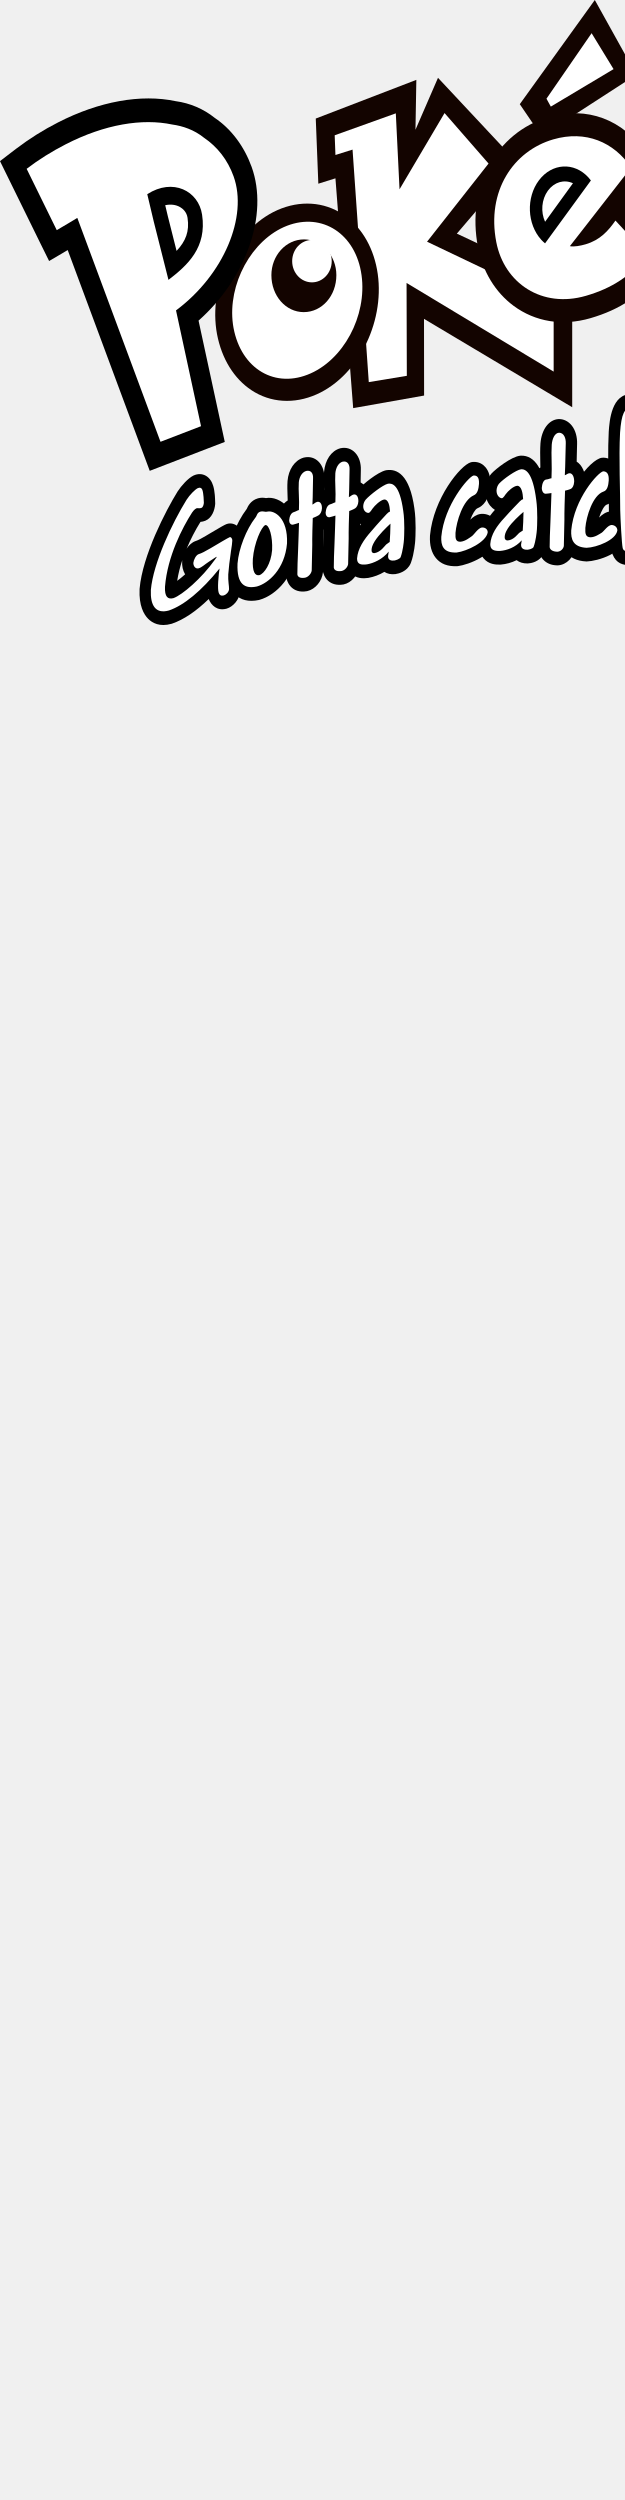
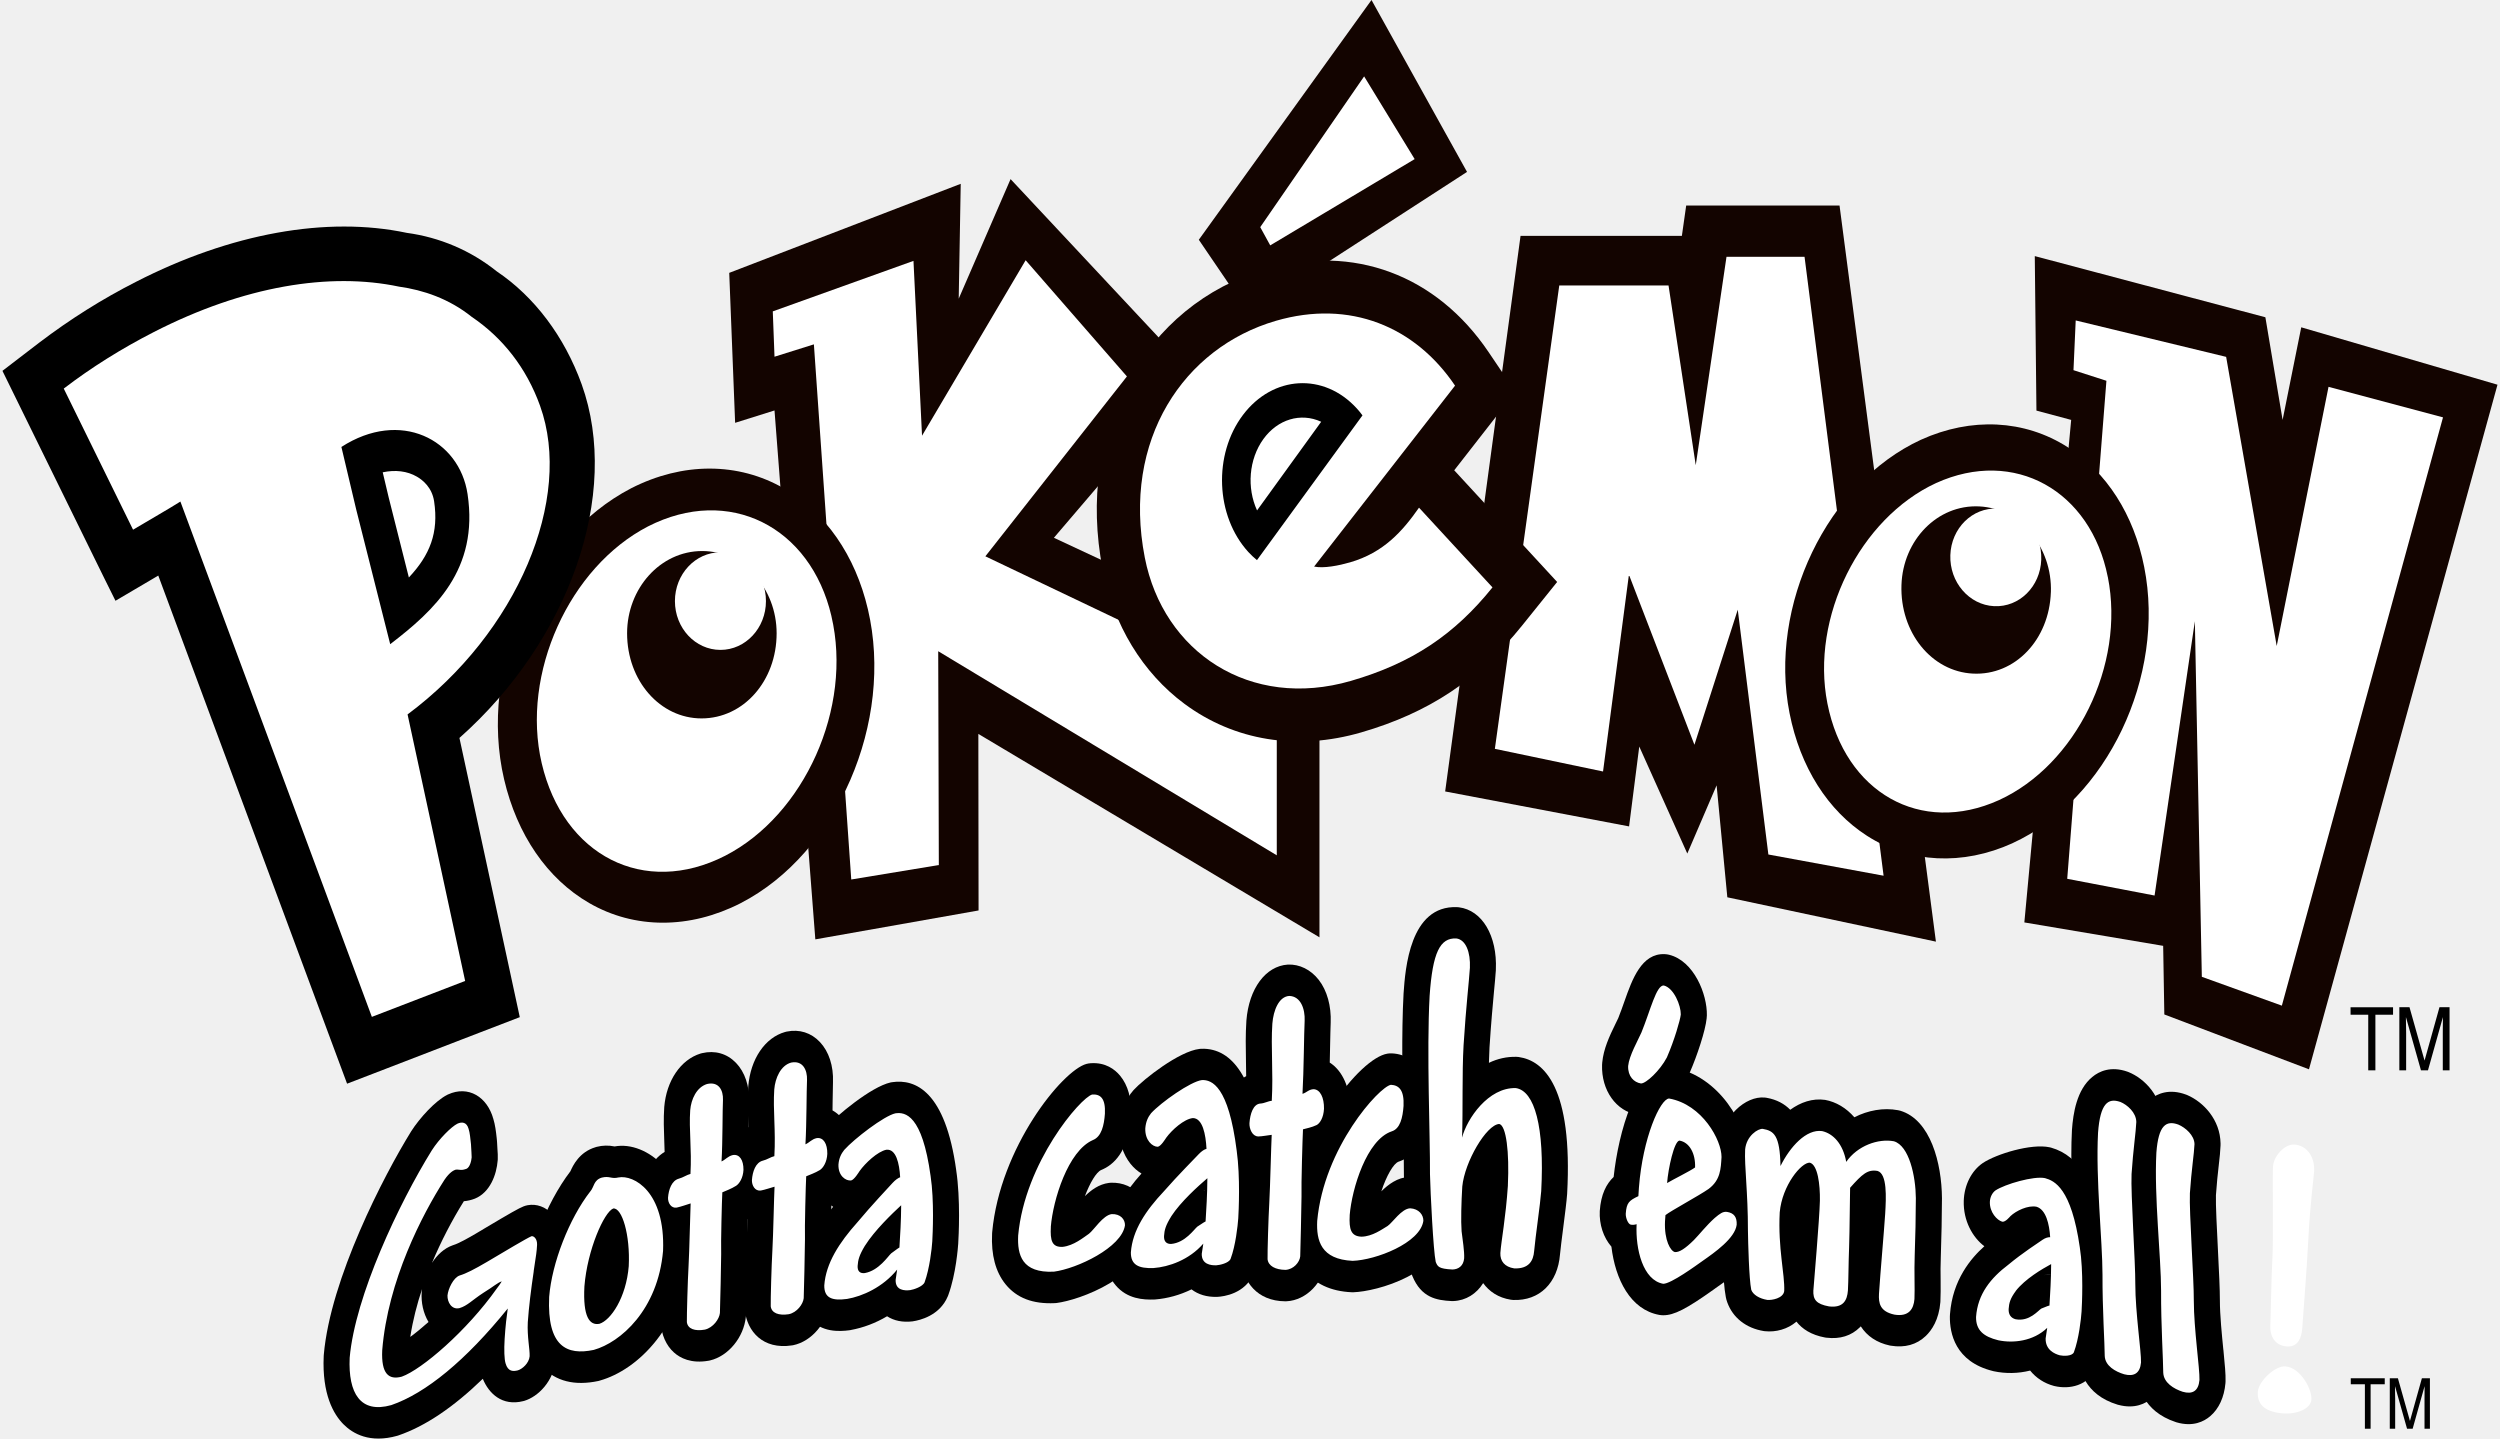
- <svg xmlns="http://www.w3.org/2000/svg" width="100%" height="40px" viewBox="0 0 40 160" version="1.1" id="svg346">
+ <svg xmlns="http://www.w3.org/2000/svg" width="100%" height="40px" viewBox="0 0 110 -60" version="1.1" id="svg346">
  <defs id="defs340" />
  <g id="layer1">
    <path fill="#130400" d="m 36.621,26.063 v -7.657 l -7.384,-3.453 3.877,-4.539 -5.082,-5.434 -1.442,3.325 0.056,-3.194 -6.437,2.476 0.164,4.17 1.095,-0.344 1.135,14.707 4.539,-0.804 -0.006,-4.909 z" id="path4" style="stroke-width:0.433" />
    <path fill="#ffffff" d="m 21.42,8.658 3.912,-1.404 0.238,4.861 2.881,-4.879 2.816,3.231 -3.936,5.002 8.103,3.865 v 4.449 l -9.414,-5.675 0.017,5.945 -2.435,0.402 -1.039,-14.88 -1.095,0.344 z" id="path6" style="stroke-width:0.433" />
    <path fill="#130400" d="m 51.082,5.715 h -4.264 l -0.12,0.844 h -4.486 l -2.096,15.448 5.114,0.972 0.283,-2.221 1.336,2.976 0.815,-1.897 0.298,3.113 5.8,1.233 z" id="path8" style="stroke-width:0.433" />
    <path fill="#ffffff" d="m 47.939,7.14 h 2.17 l 2.198,17.21 -3.204,-0.59 -0.851,-6.807 -1.205,3.756 -1.807,-4.693 h -0.019 l -0.715,5.436 -3.008,-0.63 1.791,-12.885 h 3.038 l 0.757,4.998 z" id="path10" style="stroke-width:0.433" />
    <path fill="#130400" d="m 56.511,7.121 6.412,1.701 0.479,2.854 0.518,-2.575 5.457,1.596 -5.242,19.036 -4.022,-1.525 -0.032,-1.908 -3.86,-0.651 1.302,-13.973 -0.966,-0.259 z" id="path12" style="stroke-width:0.433" />
    <path fill="#ffffff" d="m 57.649,8.91 4.183,1.013 1.406,8.04 1.441,-7.207 3.183,0.849 -4.481,16.358 -2.225,-0.802 -0.194,-9.887 -1.12,7.627 -2.429,-0.465 1.09,-13.848 -0.916,-0.295 z" id="path14" style="stroke-width:0.433" />
    <path d="m 55.892,23.446 c -1.386,0.629 -2.859,0.555 -4.042,-0.203 -1.095,-0.702 -1.862,-1.914 -2.158,-3.413 -0.591,-2.99 1.047,-6.4 3.653,-7.602 1.399,-0.635 2.885,-0.56 4.079,0.205 1.086,0.695 1.842,1.879 2.13,3.335 0.604,3.032 -1.038,6.476 -3.662,7.677 z" fill="#130400" id="path16" style="stroke-width:0.433" />
    <path d="m 58.541,16.043 c -0.476,-2.4 -2.596,-3.6 -4.775,-2.611 -2.112,0.974 -3.496,3.728 -3.021,6.129 0.489,2.476 2.593,3.675 4.772,2.686 2.129,-0.974 3.514,-3.748 3.025,-6.205 z" fill="#ffffff" id="path18" style="stroke-width:0.433" />
    <path d="m 56.958,16.468 c -0.045,1.323 -0.999,2.32 -2.166,2.262 -1.149,-0.056 -2.033,-1.143 -1.988,-2.466 0.042,-1.242 0.996,-2.24 2.163,-2.183 1.149,0.056 2.034,1.143 1.992,2.386 z" fill="#130400" id="path20" style="stroke-width:0.433" />
    <path d="m 55.473,14.142 c -0.699,-0.034 -1.285,0.545 -1.31,1.295 -0.025,0.749 0.52,1.384 1.218,1.418 0.699,0.034 1.285,-0.545 1.31,-1.294 0.026,-0.749 -0.52,-1.384 -1.218,-1.418 z" fill="#ffffff" id="path22" style="stroke-width:0.433" />
    <path d="m 20.526,25.114 c -1.419,0.725 -2.954,0.723 -4.212,-0.005 -1.165,-0.674 -2.004,-1.895 -2.365,-3.44 -0.72,-3.079 0.865,-6.709 3.533,-8.092 1.433,-0.732 2.98,-0.729 4.25,0.005 1.153,0.667 1.982,1.861 2.333,3.36 0.734,3.124 -0.852,6.79 -3.54,8.172 z" fill="#130400" id="path24" style="stroke-width:0.433" />
    <path d="m 23.051,17.132 c -0.584,-2.494 -2.851,-3.644 -5.102,-2.494 -2.181,1.13 -3.537,4.091 -2.954,6.585 0.601,2.572 2.85,3.723 5.101,2.572 2.199,-1.13 3.554,-4.112 2.954,-6.664 z" fill="#ffffff" id="path26" style="stroke-width:0.433" />
    <path d="m 21.527,17.609 c 0,1.324 -0.92,2.367 -2.088,2.367 -1.15,0 -2.07,-1.043 -2.07,-2.367 0,-1.243 0.92,-2.287 2.088,-2.287 1.15,4.67e-4 2.07,1.043 2.07,2.287 z" fill="#130400" id="path28" style="stroke-width:0.433" />
    <path d="m 19.965,15.357 c -0.699,0 -1.266,0.608 -1.266,1.357 0,0.75 0.566,1.357 1.266,1.357 0.699,0 1.265,-0.608 1.265,-1.357 0,-0.75 -0.566,-1.357 -1.265,-1.357 z" fill="#ffffff" id="path30" style="stroke-width:0.433" />
    <path d="m 12.707,20.519 c 3.047,-2.7 4.499,-6.776 3.398,-9.836 A 5.507,6.638 0 0 0 13.744,7.545 C 13.018,6.962 12.151,6.598 11.244,6.475 9.019,6.004 6.345,6.487 3.714,7.836 A 18.564,22.376 0 0 0 1.029,9.523 L 0,10.312 l 0.621,1.265 1.927,3.924 c 0,0 0.592,1.206 0.595,1.204 l 1.045,-0.615 0.145,-0.086 4.789,12.89 0.461,1.239 1.073,-0.413 2.593,-1 1.136,-0.437 -0.3,-1.391 z" id="path32" style="stroke-width:0.433" />
    <path d="M 14.95,11.286 C 14.568,10.225 13.91,9.393 13.047,8.809 12.421,8.307 11.703,8.064 11.026,7.97 9.109,7.565 6.718,7.947 4.207,9.234 3.313,9.692 2.474,10.216 1.705,10.805 l 1.927,3.924 c 0.493,-0.293 1.028,-0.6 1.316,-0.783 l 5.324,14.329 2.594,-0.999 -1.601,-7.411 c 3.063,-2.28 4.612,-6.002 3.685,-8.578 z" fill="#ffffff" id="path34" style="stroke-width:0.433" />
    <path d="m 42.191,15.055 -1.823,-1.978 0.895,-1.148 0.806,-1.034 -0.743,-1.101 C 39.876,7.643 37.559,6.781 35.129,7.487 c -3.382,0.982 -5.289,4.491 -4.537,8.342 0.302,1.549 1.11,2.877 2.273,3.74 1.39,1.031 3.136,1.313 4.918,0.796 1.881,-0.546 3.26,-1.463 4.474,-2.973 l 0.973,-1.21 z" fill="#130400" id="path36" style="stroke-width:0.433" />
    <path d="m 39.389,14.116 c -0.457,0.653 -0.981,1.249 -1.916,1.52 -0.311,0.09 -0.734,0.175 -1.001,0.118 L 40.391,10.723 C 39.283,9.08 37.47,8.322 35.411,8.92 c -2.56,0.744 -4.286,3.31 -3.647,6.583 0.514,2.634 2.929,4.243 5.731,3.43 1.697,-0.493 2.877,-1.283 3.937,-2.6 z" fill="#ffffff" id="path38" style="stroke-width:0.433" />
    <path fill="#130400" d="M 33.266,6.667 38.068,0 40.724,4.78 34.656,8.71 Z" id="path40" style="stroke-width:0.433" />
    <path fill="#ffffff" d="M 37.863,2.124 39.268,4.424 35.252,6.823 34.974,6.316 Z" id="path42" style="stroke-width:0.433" />
    <path d="m 34.885,14.194 a 1.445,1.741 0 0 1 1.784,-2.466 z m 0.197,-2.014 a 1.445,1.742 0 0 0 -0.197,2.013 l 1.784,-2.466 a 1.445,1.742 0 0 0 -1.587,0.453 z m 2.577,-0.823 a 2.24,2.699 0 1 0 -3.015,3.993 c 0.076,0.083 0.157,0.157 0.239,0.225 l 2.934,-4.025 a 2.078,2.505 0 0 0 -0.158,-0.193 z m -2.773,2.836 a 1.445,1.741 0 0 1 1.784,-2.466 z M 12.933,13.738 C 12.705,12.219 11.065,11.369 9.425,12.428 l 0.412,1.74 0.649,2.571 0.296,1.173 c 1.228,-0.941 2.467,-2.071 2.151,-4.174 z m -1.632,2.32 -0.56,-2.221 -0.167,-0.704 c 0.348,-0.074 0.681,-0.037 0.954,0.123 0.152,0.088 0.417,0.295 0.475,0.684 0.131,0.873 -0.118,1.495 -0.702,2.117 z m 0.546,20.701 c -0.184,0.164 -0.356,0.305 -0.507,0.415 0.071,-0.46 0.187,-0.91 0.328,-1.331 -0.004,0.028 -0.007,0.056 -0.01,0.083 a 1.035,1.248 0 0 0 0.189,0.833 z m 3.444,-2.997 a 0.834,1.005 0 0 0 -0.689,-0.25 0.762,0.918 0 0 0 -0.111,0.032 c -0.135,0.053 -0.37,0.188 -1.055,0.595 l -0.28,0.167 c -0.193,0.113 -0.47,0.27 -0.612,0.312 l -0.025,0.009 c -0.235,0.081 -0.43,0.265 -0.575,0.488 a 9.601,11.573 0 0 1 0.886,-1.714 1.299,1.565 0 0 0 0.307,-0.072 c 0.42,-0.172 0.603,-0.663 0.634,-1.065 l 0.002,-0.032 a 1.581,1.906 0 0 0 -0.009,-0.278 c -0.003,-0.055 -0.009,-0.118 -0.01,-0.182 a 0.604,0.728 0 0 0 -0.006,-0.079 l -0.007,-0.068 c -0.018,-0.162 -0.039,-0.344 -0.094,-0.523 -0.085,-0.295 -0.252,-0.527 -0.474,-0.654 -0.234,-0.134 -0.511,-0.14 -0.778,-0.018 a 0.294,0.354 0 0 0 -0.02,0.009 c -0.342,0.171 -0.775,0.651 -1.009,1.017 -0.764,1.234 -2.245,4.102 -2.43,6.209 a 1.091,1.315 0 0 0 -0.003,0.045 c -0.048,1.057 0.272,1.613 0.548,1.892 0.263,0.265 0.735,0.536 1.499,0.321 l 0.034,-0.011 c 0.743,-0.255 1.527,-0.783 2.343,-1.574 0.164,0.404 0.535,0.771 1.126,0.621 l 0.027,-0.007 c 0.389,-0.117 0.813,-0.545 0.872,-1.135 0.002,-0.02 0.003,-0.04 0.004,-0.06 0.006,-0.156 -0.009,-0.303 -0.025,-0.458 -0.017,-0.158 -0.034,-0.321 -0.025,-0.482 0.022,-0.33 0.077,-0.802 0.154,-1.312 l 0.038,-0.251 c 0.041,-0.27 0.054,-0.352 0.068,-0.575 l 0.002,-0.03 a 0.932,1.123 0 0 0 -0.305,-0.889 z m -1.656,-2.699 c 0.004,0.013 0.007,0.025 0.01,0.038 l 0.004,0.014 a 0.466,0.561 0 0 0 -0.016,-0.051 z" id="path44" style="stroke-width:0.433" />
    <path d="M 18.374,32.415 C 17.989,31.999 17.471,31.794 17.022,31.878 a 1.315,1.585 0 0 0 -0.498,0.011 l -0.03,0.009 c -0.46,0.136 -0.634,0.519 -0.701,0.67 -0.684,0.898 -1.221,2.294 -1.311,3.414 l -0.003,0.037 c -0.04,0.899 0.139,1.568 0.533,1.989 0.374,0.4 0.898,0.531 1.557,0.392 l 0.039,-0.011 c 1.073,-0.3 2.309,-1.527 2.483,-3.512 0.001,-0.016 0.003,-0.034 0.003,-0.051 0.05,-1.297 -0.364,-2.026 -0.72,-2.41 z" id="path46" style="stroke-width:0.433" />
    <path d="m 20.984,31.522 a 0.938,1.131 0 0 0 -0.237,-0.183 l 0.003,-0.199 c 0.001,-0.206 0.005,-0.419 0.009,-0.502 0.017,-0.44 -0.116,-0.829 -0.362,-1.084 -0.249,-0.259 -0.585,-0.355 -0.945,-0.27 a 0.729,0.879 0 0 0 -0.042,0.011 c -0.552,0.171 -0.947,0.755 -1.008,1.488 -0.023,0.339 -0.01,0.639 4.06e-4,0.93 0.005,0.107 0.007,0.211 0.01,0.317 -0.353,0.214 -0.585,0.644 -0.627,1.194 a 0.966,1.164 0 0 0 0.311,0.947 c 0.085,0.092 0.184,0.162 0.289,0.21 a 20.407,24.597 0 0 1 -0.028,0.759 c -0.025,0.423 -0.052,1.408 -0.049,1.638 a 0.902,1.087 0 0 0 0.364,0.829 c 0.17,0.153 0.476,0.317 0.97,0.228 a 0.809,0.975 0 0 0 0.033,-0.007 c 0.511,-0.121 0.939,-0.644 0.996,-1.215 0.001,-0.018 0.003,-0.034 0.005,-0.05 0.01,-0.213 0.032,-1.373 0.036,-1.678 l -4.06e-4,-0.05 c -0.006,-0.171 0.003,-0.675 0.013,-1.082 l 0.013,-0.007 c 0.341,-0.22 0.571,-0.679 0.592,-1.172 a 0.592,0.714 0 0 0 6.77e-4,-0.032 c 0.006,-0.414 -0.117,-0.777 -0.345,-1.019 z" id="path48" style="stroke-width:0.433" />
    <path d="m 23.318,31.064 a 0.95,1.145 0 0 0 -0.237,-0.188 l 0.003,-0.248 c 0.003,-0.23 0.006,-0.448 0.01,-0.539 0.017,-0.451 -0.115,-0.85 -0.362,-1.113 -0.244,-0.26 -0.572,-0.364 -0.924,-0.292 -0.015,0.004 -0.03,0.007 -0.045,0.011 -0.561,0.158 -0.963,0.752 -1.025,1.515 -0.024,0.351 -0.013,0.665 -0.001,0.969 0.005,0.115 0.007,0.232 0.01,0.351 -0.355,0.212 -0.587,0.645 -0.63,1.205 l -0.003,0.047 a 0.981,1.182 0 0 0 0.309,0.903 c 0.086,0.095 0.185,0.167 0.291,0.217 a 23.198,27.961 0 0 1 -0.029,0.803 c -0.025,0.429 -0.052,1.414 -0.048,1.638 6.76e-4,0.034 0.003,0.068 0.007,0.101 0.066,0.57 0.497,1.09 1.309,0.966 l 0.033,-0.005 c 0.519,-0.108 0.954,-0.625 1.012,-1.202 l 0.005,-0.051 c 0.01,-0.207 0.032,-1.369 0.036,-1.678 l -3.92e-4,-0.05 c -0.006,-0.174 0.003,-0.691 0.015,-1.108 l 0.007,-0.004 c 0.345,-0.218 0.577,-0.681 0.599,-1.181 l 6.77e-4,-0.031 c 0.006,-0.419 -0.116,-0.786 -0.343,-1.033 z" id="path50" style="stroke-width:0.433" />
    <path d="m 26.521,32.542 c -0.302,-2.198 -1.135,-2.547 -1.781,-2.451 a 0.533,0.642 0 0 0 -0.044,0.007 c -0.549,0.124 -1.51,0.932 -1.782,1.235 -0.01,0.011 -0.021,0.024 -0.031,0.037 a 1.269,1.53 0 0 0 -0.361,0.98 c -0.012,0.387 0.105,0.742 0.331,0.999 0.073,0.084 0.156,0.152 0.245,0.207 -0.426,0.51 -0.906,1.23 -0.969,2.112 a 0.779,0.939 0 0 0 -0.003,0.063 c -0.005,0.376 0.111,0.711 0.323,0.943 0.34,0.371 0.801,0.356 1.118,0.313 l 0.018,-0.004 a 3.478,4.192 0 0 0 1.013,-0.383 c 0.195,0.126 0.432,0.174 0.709,0.142 l 0.02,-0.004 c 0.167,-0.025 0.731,-0.149 0.958,-0.689 0.006,-0.014 0.012,-0.029 0.017,-0.043 0.214,-0.584 0.268,-1.338 0.274,-1.422 0.013,-0.205 0.067,-1.238 -0.056,-2.046 z m -2.303,2.142 6.77e-4,-4.68e-4 v 0.013 a 0.083,0.1 0 0 1 -6.77e-4,-0.013 z m 0.007,0.127 0.003,0.021 z m 7.434,-1.553 c -0.21,-0.252 -0.507,-0.384 -0.837,-0.371 a 0.688,0.83 0 0 0 -0.057,0.005 c -0.275,0.036 -0.493,0.198 -0.666,0.368 0.139,-0.368 0.314,-0.667 0.454,-0.728 0.339,-0.136 0.757,-0.505 0.825,-1.488 l 0.001,-0.025 c 0.022,-0.469 -0.081,-0.842 -0.303,-1.11 -0.144,-0.173 -0.403,-0.374 -0.817,-0.345 -0.04,0.002 -0.079,0.009 -0.117,0.019 -0.671,0.181 -2.406,2.325 -2.621,4.677 l -0.003,0.045 c -0.029,0.591 0.098,1.065 0.376,1.407 0.311,0.381 0.758,0.552 1.368,0.523 0.016,-9.46e-4 0.032,-0.002 0.049,-0.004 0.633,-0.081 2.429,-0.709 2.616,-2.01 a 0.73,0.88 0 0 0 0.01,-0.122 0.938,1.13 0 0 0 -0.279,-0.84 z" id="path52" style="stroke-width:0.433" />
    <path d="m 35.035,31.857 c -0.229,-1.812 -0.801,-2.724 -1.699,-2.695 a 0.517,0.623 0 0 0 -0.049,0.004 c -0.568,0.064 -1.555,0.84 -1.833,1.142 a 1.269,1.53 0 0 0 -0.4,1.035 c -0.012,0.389 0.1,0.752 0.316,1.022 0.089,0.11 0.191,0.199 0.302,0.266 -0.439,0.491 -0.951,1.205 -1.016,2.12 a 0.778,0.937 0 0 0 -0.003,0.064 c -0.005,0.464 0.161,0.76 0.302,0.925 0.319,0.378 0.767,0.406 1.077,0.394 l 0.019,-9.45e-4 a 3.278,3.951 0 0 0 1.012,-0.281 c 0.188,0.144 0.422,0.214 0.699,0.209 l 0.022,-9.45e-4 c 0.175,-0.009 0.765,-0.084 1.009,-0.645 0.006,-0.014 0.012,-0.029 0.017,-0.043 0.21,-0.555 0.267,-1.279 0.277,-1.419 0.012,-0.207 0.067,-1.249 -0.052,-2.095 z m -1.589,1.241 c -0.015,0.002 -0.028,0.002 -0.042,0.005 l 0.005,-0.005 c 0.012,-9.46e-4 0.025,0 0.038,0 z m -0.714,0.822 z m 0.005,0.154 z" id="path54" style="stroke-width:0.433" />
    <path d="m 36.907,29.545 c 0.005,-0.162 0.007,-0.32 0.01,-0.467 0.006,-0.271 0.01,-0.528 0.016,-0.64 0.019,-0.465 -0.101,-0.895 -0.331,-1.191 a 1.122,1.352 0 0 0 -0.861,-0.426 c -0.618,0.041 -1.082,0.667 -1.152,1.559 -0.026,0.394 -0.018,0.76 -0.012,1.113 0.003,0.141 0.006,0.284 0.006,0.43 -0.304,0.17 -0.581,0.551 -0.632,1.231 l -0.003,0.043 c -0.012,0.339 0.091,0.673 0.281,0.917 0.09,0.115 0.196,0.205 0.311,0.266 -0.012,0.376 -0.025,0.796 -0.037,1 -0.026,0.449 -0.054,1.427 -0.049,1.655 6.76e-4,0.034 0.003,0.068 0.007,0.1 0.055,0.48 0.405,1.042 1.209,1.049 l 0.035,-9.46e-4 c 0.554,-0.027 1.039,-0.529 1.101,-1.141 0.003,-0.018 0.003,-0.035 0.005,-0.053 a 77.929,93.929 0 0 0 0.037,-1.751 c -0.006,-0.183 0.006,-0.731 0.019,-1.177 0.347,-0.207 0.581,-0.659 0.605,-1.182 l 0.001,-0.033 c 0.009,-0.594 -0.214,-1.077 -0.566,-1.3 z" id="path56" style="stroke-width:0.433" />
    <path d="m 39.178,32.726 a 0.597,0.72 0 0 0 -0.059,-9.45e-4 c -0.332,0.013 -0.591,0.216 -0.778,0.401 0.14,-0.427 0.339,-0.777 0.48,-0.824 a 0.19,0.229 0 0 1 -0.018,0.005 c 0.295,-0.089 0.802,-0.402 0.878,-1.484 l 6.77e-4,-0.025 c 0.022,-0.456 -0.073,-0.826 -0.279,-1.1 -0.132,-0.175 -0.371,-0.388 -0.766,-0.408 a 0.724,0.873 0 0 0 -0.124,0.007 c -0.774,0.122 -2.466,2.262 -2.676,4.557 a 0.564,0.679 0 0 0 -0.003,0.045 c -0.01,0.216 -0.042,0.876 0.357,1.407 0.291,0.387 0.737,0.599 1.324,0.626 0.016,9.46e-4 0.033,9.46e-4 0.049,4.86e-4 0.644,-0.022 2.47,-0.5 2.661,-1.838 0.006,-0.04 0.009,-0.081 0.01,-0.122 0.017,-0.677 -0.438,-1.213 -1.056,-1.249 z" id="path58" style="stroke-width:0.433" />
    <path d="m 42.166,29.391 a 0.821,0.99 0 0 0 -0.07,-0.005 1.938,2.336 0 0 0 -0.763,0.167 c 0.005,-0.148 0.009,-0.293 0.016,-0.426 0.045,-0.699 0.09,-1.175 0.125,-1.558 0.021,-0.221 0.04,-0.413 0.051,-0.585 l 6.77e-4,-0.023 c 0.042,-0.939 -0.38,-1.652 -1.028,-1.733 a 0.966,1.165 0 0 0 -0.049,-0.004 c -1.318,-0.057 -1.442,1.725 -1.489,2.396 -0.061,1.108 -0.032,2.537 -0.009,3.684 0.01,0.544 0.02,1.013 0.018,1.341 v 0.032 c 6.77e-4,0.021 0.073,2.144 0.185,2.643 0.012,0.056 0.029,0.11 0.051,0.162 0.249,0.603 0.673,0.673 1.086,0.695 0.018,4.85e-4 0.036,9.44e-4 0.053,0 0.349,-0.013 0.645,-0.202 0.829,-0.499 0.167,0.231 0.419,0.407 0.77,0.462 0.023,0.004 0.047,0.005 0.07,0.007 0.725,0.027 1.234,-0.472 1.297,-1.27 0.015,-0.159 0.053,-0.461 0.091,-0.753 0.047,-0.367 0.092,-0.714 0.107,-0.924 0.161,-2.966 -0.642,-3.706 -1.342,-3.808 z m 4.173,-2.844 a 0.719,0.866 0 0 0 -0.112,-0.016 c -0.651,-0.034 -0.913,0.709 -1.124,1.307 a 8.716,10.506 0 0 1 -0.175,0.474 c -0.015,0.033 -0.041,0.086 -0.067,0.138 -0.185,0.376 -0.341,0.718 -0.377,1.091 -0.003,0.022 -0.005,0.045 -0.005,0.068 -0.023,0.708 0.392,1.292 0.987,1.387 0.027,0.004 0.054,0.007 0.082,0.007 0.608,0.013 1.191,-0.833 1.346,-1.13 0.01,-0.021 0.02,-0.041 0.029,-0.062 0.197,-0.452 0.43,-1.151 0.464,-1.494 0.003,-0.028 0.005,-0.056 0.006,-0.085 0.012,-0.581 -0.357,-1.516 -1.054,-1.685 z" id="path60" style="stroke-width:0.433" />
    <path d="m 48.412,32.963 c 0.082,-0.264 0.097,-0.513 0.108,-0.689 l 0.003,-0.034 c 0.001,-0.019 0.001,-0.04 0.003,-0.059 0.005,-0.888 -0.783,-2.268 -2.079,-2.498 a 0.709,0.854 0 0 0 -0.13,-0.009 c -0.887,0.035 -1.382,1.805 -1.516,3.052 -0.201,0.192 -0.353,0.477 -0.386,0.947 a 1.053,1.269 0 0 0 0.324,0.992 c 0.107,0.904 0.526,1.754 1.335,1.898 0.035,0.005 0.069,0.009 0.103,0.009 0.302,0.002 0.644,-0.173 1.409,-0.718 l 0.052,-0.038 c 0.477,-0.332 1.203,-0.838 1.3,-1.633 0.005,-0.027 0.006,-0.053 0.007,-0.08 0.023,-0.511 -0.183,-0.929 -0.533,-1.139 z m -3.144,0.229 c -0.012,0.004 -0.025,0.005 -0.039,0.011 a 0.533,0.642 0 0 1 0.039,-0.011 z" id="path62" style="stroke-width:0.433" />
    <path d="m 53.93,33.316 c -0.007,-0.971 -0.316,-2.18 -1.161,-2.432 a 1.212,1.461 0 0 0 -0.062,-0.014 c -0.401,-0.075 -0.831,0.002 -1.213,0.197 a 1.502,1.81 0 0 0 -0.814,-0.484 c -0.353,-0.049 -0.68,0.067 -0.969,0.275 -0.158,-0.162 -0.371,-0.282 -0.657,-0.333 -0.018,-0.004 -0.036,-0.005 -0.053,-0.007 -0.53,-0.048 -1.183,0.516 -1.264,1.34 a 0.394,0.475 0 0 0 -0.005,0.052 c -0.013,0.277 0.006,0.583 0.027,0.938 0.024,0.386 0.051,0.825 0.049,1.374 0.003,0.243 0.023,1.397 0.112,1.845 0.009,0.049 0.023,0.098 0.04,0.145 0.154,0.428 0.523,0.719 1.014,0.799 0.01,0.002 0.021,0.004 0.032,0.004 0.303,0.033 0.632,-0.054 0.878,-0.266 0.158,0.202 0.406,0.37 0.797,0.442 0.012,0.002 0.024,0.004 0.038,0.005 0.378,0.045 0.691,-0.053 0.93,-0.291 0.007,-0.007 0.016,-0.018 0.024,-0.025 0.173,0.271 0.446,0.456 0.805,0.533 l 0.03,0.005 c 0.389,0.064 0.716,-0.027 0.971,-0.269 0.163,-0.156 0.367,-0.447 0.407,-0.944 a 0.238,0.287 0 0 0 10e-4,-0.029 c 0.009,-0.164 0.007,-0.353 0.006,-0.572 -0.003,-0.208 -0.005,-0.443 0.005,-0.653 0.018,-0.472 0.031,-1.217 0.032,-1.636 z m 4.545,1.209 c -0.223,-1.552 -0.705,-2.387 -1.514,-2.615 a 0.42,0.506 0 0 0 -0.039,-0.009 c -0.514,-0.11 -1.48,0.188 -1.855,0.437 a 1.048,1.263 0 0 0 -0.531,1.053 c -0.016,0.552 0.245,1.014 0.573,1.262 -0.369,0.329 -0.887,0.935 -0.956,1.892 a 0.55,0.662 0 0 0 -0.003,0.061 c -0.006,0.455 0.141,1.257 1.197,1.517 l 0.019,0.005 a 2.7,3.255 0 0 0 1.016,-0.018 c 0.164,0.203 0.389,0.354 0.662,0.427 0.007,0.002 0.015,0.004 0.022,0.005 0.392,0.091 0.934,0.007 1.171,-0.532 0.007,-0.016 0.013,-0.032 0.02,-0.049 0.213,-0.567 0.271,-1.338 0.276,-1.424 0.018,-0.283 0.062,-1.242 -0.059,-2.014 z m -1.717,0.933 c 0.067,-0.018 0.136,-0.026 0.204,-0.021 a 1.046,1.261 0 0 0 -0.204,0.021 z m -0.561,0.83 z" id="path64" style="stroke-width:0.433" />
    <path d="m 60.127,37.068 c -0.043,-0.426 -0.097,-0.955 -0.098,-1.368 0.003,-0.288 -0.022,-0.798 -0.051,-1.388 -0.029,-0.6 -0.065,-1.343 -0.055,-1.613 0.023,-0.344 0.056,-0.648 0.083,-0.893 0.025,-0.228 0.045,-0.409 0.051,-0.566 6.8e-4,-0.019 6.8e-4,-0.037 6.8e-4,-0.055 -0.009,-0.689 -0.478,-1.187 -0.94,-1.375 a 0.316,0.381 0 0 0 -0.029,-0.011 c -0.463,-0.163 -0.788,-0.011 -0.979,0.147 -0.435,0.358 -0.531,1.011 -0.565,1.47 l -10e-4,0.023 c -0.045,0.861 0.013,1.846 0.066,2.715 0.029,0.493 0.057,0.96 0.057,1.292 -0.003,0.629 0.025,1.263 0.044,1.727 0.009,0.232 0.018,0.433 0.018,0.528 0,0.016 6.7e-4,0.031 10e-4,0.048 0.013,0.299 0.146,1.026 1.09,1.311 l 0.022,0.005 c 0.452,0.119 0.756,-0.038 0.93,-0.19 0.234,-0.204 0.38,-0.524 0.413,-0.902 10e-4,-0.019 0.003,-0.038 0.005,-0.058 0.006,-0.191 -0.017,-0.423 -0.061,-0.85 z" id="path66" style="stroke-width:0.433" />
    <path d="m 61.754,37.53 c -0.042,-0.427 -0.096,-0.961 -0.096,-1.367 10e-4,-0.294 -0.025,-0.831 -0.054,-1.4 -0.029,-0.57 -0.065,-1.278 -0.056,-1.529 0.022,-0.325 0.053,-0.609 0.079,-0.837 0.025,-0.218 0.044,-0.391 0.049,-0.544 6.7e-4,-0.019 6.7e-4,-0.037 6.7e-4,-0.056 -0.01,-0.663 -0.475,-1.155 -0.93,-1.349 a 0.752,0.906 0 0 0 -0.028,-0.011 c -0.473,-0.176 -0.803,-0.026 -0.995,0.13 -0.429,0.347 -0.522,0.97 -0.554,1.409 l -0.001,0.022 c -0.042,0.809 0.017,1.758 0.07,2.595 0.031,0.495 0.06,0.963 0.061,1.299 -0.003,0.624 0.023,1.264 0.042,1.732 0.01,0.238 0.018,0.444 0.018,0.543 0,0.014 0,0.029 6.7e-4,0.042 0.012,0.299 0.141,1.027 1.073,1.334 l 0.022,0.007 c 0.452,0.131 0.759,-0.021 0.935,-0.173 0.239,-0.203 0.388,-0.528 0.422,-0.914 10e-4,-0.019 0.003,-0.038 0.003,-0.056 0.006,-0.194 -0.018,-0.446 -0.06,-0.877 z" id="path68" style="stroke-width:0.433" />
    <path d="m 14.773,35.349 c -0.073,0.486 -0.137,1.006 -0.165,1.415 -0.021,0.406 0.059,0.754 0.051,0.949 -0.019,0.196 -0.204,0.354 -0.328,0.391 -0.124,0.031 -0.274,0.044 -0.342,-0.197 -0.034,-0.117 -0.044,-0.365 -0.025,-0.678 0.023,-0.364 0.056,-0.632 0.087,-0.845 -1.169,1.448 -2.282,2.357 -3.238,2.686 -0.861,0.243 -1.202,-0.33 -1.158,-1.315 0.151,-1.719 1.372,-4.296 2.283,-5.767 0.206,-0.323 0.544,-0.659 0.713,-0.743 0.125,-0.057 0.258,-0.047 0.311,0.145 0.036,0.106 0.049,0.276 0.066,0.423 0.007,0.174 0.022,0.31 0.019,0.368 -0.007,0.095 -0.049,0.28 -0.147,0.32 -0.043,0.014 -0.093,0.031 -0.154,0.029 -0.052,-0.005 -0.117,-0.014 -0.152,-0.004 -0.043,0.016 -0.158,0.064 -0.304,0.281 -0.617,0.963 -1.573,2.799 -1.73,4.738 -0.031,0.657 0.181,0.832 0.544,0.734 0.556,-0.198 1.806,-1.269 2.641,-2.449 0.056,-0.068 0.09,-0.124 0.139,-0.2 -0.115,0.033 -0.211,0.133 -0.518,0.322 -0.307,0.201 -0.438,0.356 -0.659,0.422 -0.221,0.05 -0.338,-0.172 -0.332,-0.352 0.017,-0.182 0.162,-0.495 0.338,-0.556 0.177,-0.052 0.414,-0.175 0.757,-0.376 0.478,-0.282 1.11,-0.663 1.242,-0.716 0.062,-0.011 0.16,0.071 0.154,0.238 -0.013,0.222 -0.021,0.239 -0.095,0.737 z m 1.574,-2.221 c 0.109,-0.129 0.09,-0.315 0.319,-0.384 0.221,-0.053 0.261,0.045 0.464,-0.004 0.424,-0.081 1.303,0.392 1.239,2.042 -0.144,1.643 -1.186,2.546 -1.926,2.753 -0.75,0.159 -1.302,-0.09 -1.241,-1.473 0.075,-0.941 0.554,-2.176 1.145,-2.936 z m 1.068,2.078 c 0.043,-0.865 -0.185,-1.63 -0.431,-1.603 -0.253,0.099 -0.721,1.148 -0.802,2.167 -0.044,0.846 0.142,1.09 0.416,1.04 0.316,-0.096 0.745,-0.727 0.817,-1.603 z m 1.336,-1.628 c -0.158,0.027 -0.249,-0.131 -0.244,-0.274 0.017,-0.227 0.101,-0.477 0.303,-0.531 0.114,-0.029 0.223,-0.108 0.321,-0.131 0.039,-0.707 -0.045,-1.22 -0.007,-1.772 0.025,-0.303 0.176,-0.638 0.467,-0.728 0.327,-0.077 0.454,0.175 0.444,0.442 -0.015,0.267 -0.007,1.152 -0.04,1.711 0.116,-0.053 0.174,-0.145 0.315,-0.178 0.185,-0.031 0.298,0.139 0.295,0.412 -0.01,0.224 -0.116,0.386 -0.205,0.443 -0.136,0.086 -0.293,0.141 -0.383,0.182 -0.012,0.216 -0.043,1.395 -0.032,1.719 a 71.866,86.621 0 0 1 -0.035,1.636 c -0.017,0.169 -0.188,0.408 -0.417,0.462 -0.281,0.051 -0.479,-0.021 -0.502,-0.209 -0.003,-0.194 0.023,-1.151 0.047,-1.56 0.024,-0.41 0.045,-1.492 0.058,-1.74 -0.123,0.038 -0.254,0.086 -0.386,0.116 z m 2.332,-0.475 c -0.158,0.023 -0.248,-0.144 -0.243,-0.29 0.017,-0.234 0.101,-0.489 0.304,-0.54 0.114,-0.026 0.223,-0.104 0.32,-0.125 0.041,-0.732 -0.041,-1.274 -0.003,-1.854 0.026,-0.319 0.178,-0.667 0.469,-0.748 0.326,-0.066 0.452,0.207 0.442,0.486 -0.015,0.281 -0.01,1.209 -0.044,1.787 0.116,-0.051 0.174,-0.144 0.315,-0.173 0.184,-0.026 0.297,0.155 0.293,0.437 -0.01,0.231 -0.116,0.393 -0.205,0.45 -0.136,0.084 -0.293,0.135 -0.382,0.175 -0.012,0.222 -0.045,1.424 -0.034,1.752 -0.005,0.34 -0.025,1.461 -0.035,1.637 -0.017,0.167 -0.188,0.399 -0.416,0.446 -0.281,0.043 -0.479,-0.033 -0.501,-0.22 -0.005,-0.192 0.022,-1.145 0.046,-1.556 0.024,-0.413 0.046,-1.516 0.06,-1.77 -0.124,0.035 -0.254,0.081 -0.386,0.108 z m 3.795,2.199 c -0.396,0.491 -0.971,0.745 -1.392,0.816 -0.421,0.057 -0.638,-0.027 -0.634,-0.376 0.044,-0.618 0.418,-1.193 0.919,-1.753 0.405,-0.485 0.857,-0.96 0.979,-1.096 0.075,-0.081 0.15,-0.136 0.212,-0.159 -0.023,-0.383 -0.111,-0.791 -0.383,-0.765 -0.246,0.049 -0.59,0.375 -0.745,0.593 -0.024,0.036 -0.148,0.241 -0.236,0.262 -0.149,0.016 -0.362,-0.128 -0.352,-0.442 0.013,-0.177 0.077,-0.303 0.161,-0.408 0.277,-0.309 1.105,-0.946 1.422,-1.017 0.272,-0.04 0.745,0.036 0.979,1.742 0.105,0.688 0.058,1.621 0.047,1.817 -0.013,0.206 -0.074,0.756 -0.214,1.14 -0.051,0.12 -0.305,0.203 -0.401,0.217 -0.148,0.018 -0.412,0.014 -0.404,-0.283 z m -0.895,-0.665 c -0.163,0.271 -0.192,0.397 -0.204,0.565 -0.006,0.147 0.067,0.212 0.199,0.197 0.394,-0.071 0.646,-0.47 0.734,-0.548 0.128,-0.097 0.246,-0.181 0.229,-0.158 0.021,-0.327 0.047,-0.75 0.049,-1.18 -0.258,0.239 -0.739,0.7 -1.006,1.124 z m 5.169,-0.524 c -0.021,0.385 0.032,0.571 0.328,0.557 0.306,-0.033 0.578,-0.259 0.731,-0.364 0.142,-0.108 0.388,-0.514 0.633,-0.547 0.244,-0.009 0.373,0.147 0.369,0.311 -0.088,0.617 -1.331,1.206 -1.978,1.29 -0.889,0.042 -1.018,-0.465 -0.992,-1.006 0.186,-2.032 1.735,-3.833 2.058,-3.92 0.227,-0.014 0.375,0.102 0.354,0.534 -0.023,0.321 -0.094,0.637 -0.333,0.732 -0.695,0.301 -1.111,1.671 -1.171,2.411 z m 4.239,0.467 c -0.394,0.455 -0.965,0.649 -1.383,0.679 -0.418,0.016 -0.634,-0.088 -0.631,-0.435 0.044,-0.614 0.417,-1.166 0.915,-1.695 0.404,-0.461 0.854,-0.91 0.976,-1.041 0.075,-0.078 0.15,-0.128 0.212,-0.144 -0.021,-0.405 -0.108,-0.85 -0.377,-0.855 -0.245,0.023 -0.587,0.331 -0.743,0.546 -0.024,0.036 -0.148,0.239 -0.235,0.252 -0.148,4.68e-4 -0.358,-0.177 -0.347,-0.512 0.015,-0.188 0.077,-0.316 0.161,-0.421 0.276,-0.301 1.101,-0.885 1.416,-0.922 0.27,-0.009 0.737,0.159 0.965,1.967 0.102,0.731 0.055,1.681 0.043,1.879 -0.015,0.208 -0.074,0.758 -0.214,1.128 -0.05,0.116 -0.303,0.172 -0.399,0.177 -0.148,0.004 -0.409,-0.025 -0.402,-0.321 z m -0.889,-0.762 c -0.162,0.261 -0.192,0.385 -0.203,0.553 -0.006,0.148 0.067,0.221 0.197,0.218 0.393,-0.034 0.642,-0.412 0.73,-0.482 0.127,-0.086 0.245,-0.161 0.228,-0.138 0.021,-0.331 0.048,-0.763 0.05,-1.208 -0.257,0.221 -0.736,0.649 -1.002,1.056 z m 2.41,-2.219 c -0.156,-0.004 -0.244,-0.206 -0.238,-0.368 0.019,-0.258 0.103,-0.531 0.304,-0.546 0.113,-0.005 0.221,-0.071 0.317,-0.076 0.045,-0.816 -0.029,-1.469 0.016,-2.146 0.029,-0.373 0.182,-0.751 0.469,-0.77 0.321,0.007 0.443,0.365 0.429,0.689 -0.018,0.324 -0.023,1.393 -0.06,2.033 0.115,-0.033 0.173,-0.125 0.312,-0.129 0.181,0.009 0.291,0.235 0.286,0.543 -0.012,0.253 -0.117,0.409 -0.205,0.454 -0.135,0.066 -0.29,0.093 -0.379,0.119 -0.013,0.24 -0.051,1.523 -0.041,1.868 -0.006,0.355 -0.027,1.491 -0.036,1.664 -0.017,0.165 -0.185,0.365 -0.412,0.376 -0.278,-0.004 -0.474,-0.108 -0.496,-0.295 -0.005,-0.191 0.023,-1.149 0.048,-1.574 0.024,-0.426 0.052,-1.61 0.067,-1.886 -0.122,0.014 -0.252,0.042 -0.383,0.046 z m 6.948,1.361 c 0.043,-0.925 -0.045,-1.664 -0.24,-1.707 -0.357,0.019 -0.962,1.052 -1.028,1.739 -0.026,0.425 -0.041,0.96 -0.019,1.244 0.028,0.243 0.081,0.55 0.071,0.753 -0.019,0.212 -0.158,0.305 -0.323,0.311 -0.389,-0.02 -0.414,-0.082 -0.467,-0.211 -0.067,-0.298 -0.148,-1.929 -0.16,-2.44 0.007,-1.046 -0.096,-3.395 -0.01,-4.959 0.084,-1.211 0.29,-1.615 0.741,-1.596 0.267,0.033 0.398,0.386 0.379,0.816 -0.028,0.43 -0.103,1.009 -0.176,2.153 -0.045,0.788 -0.015,1.798 -0.042,2.569 0.136,-0.525 0.73,-1.398 1.494,-1.377 0.523,0.076 0.803,1.071 0.707,2.865 -0.024,0.342 -0.161,1.267 -0.197,1.669 -0.021,0.267 -0.145,0.495 -0.553,0.48 -0.266,-0.041 -0.395,-0.201 -0.386,-0.428 0.025,-0.35 0.149,-0.972 0.21,-1.882 z m 3.714,-4.252 c 0.252,-0.62 0.413,-1.318 0.621,-1.306 0.281,0.069 0.477,0.557 0.473,0.807 -0.015,0.149 -0.176,0.71 -0.387,1.194 -0.194,0.37 -0.581,0.727 -0.72,0.724 -0.197,-0.031 -0.367,-0.197 -0.357,-0.486 0.028,-0.288 0.276,-0.719 0.37,-0.933 z m 0.655,5.249 c -0.024,0.536 0.156,0.833 0.276,0.858 0.121,0.009 0.285,-0.095 0.527,-0.334 0.147,-0.149 0.35,-0.409 0.578,-0.613 0.147,-0.124 0.227,-0.183 0.339,-0.171 0.206,0.032 0.282,0.152 0.273,0.358 -0.046,0.376 -0.612,0.771 -0.948,1.006 -0.181,0.128 -0.877,0.637 -1.094,0.636 -0.565,-0.1 -0.773,-0.96 -0.741,-1.647 6.76e-4,-0.004 6.76e-4,-0.007 6.76e-4,-0.011 a 0.389,0.469 0 0 1 -0.161,0.014 c -0.076,-0.014 -0.146,-0.187 -0.141,-0.307 0.022,-0.304 0.092,-0.363 0.351,-0.486 0.006,-0.079 0.01,-0.155 0.015,-0.235 0.106,-1.396 0.594,-2.47 0.838,-2.48 0.926,0.165 1.462,1.162 1.459,1.627 -0.02,0.326 -0.027,0.639 -0.359,0.887 -0.265,0.186 -1.05,0.608 -1.2,0.728 z m 0.058,-1.061 c 0.163,-0.099 0.639,-0.332 0.778,-0.434 0.015,-0.38 -0.151,-0.698 -0.434,-0.747 -0.148,0.013 -0.314,0.78 -0.344,1.181 z m 4.068,2.98 c 0.01,-0.143 0.17,-1.991 0.181,-2.49 0.007,-0.453 -0.06,-0.997 -0.28,-1.057 -0.235,-0.013 -0.769,0.631 -0.837,1.38 -0.052,1.007 0.144,1.718 0.125,2.189 -0.026,0.206 -0.35,0.26 -0.471,0.247 -0.223,-0.036 -0.397,-0.146 -0.446,-0.281 -0.062,-0.311 -0.087,-1.295 -0.092,-1.64 0.001,-1.088 -0.101,-1.791 -0.078,-2.263 0.037,-0.382 0.361,-0.584 0.49,-0.572 0.31,0.055 0.477,0.174 0.493,1.034 0.267,-0.538 0.716,-1.033 1.157,-0.972 0.308,0.069 0.581,0.354 0.671,0.856 0.309,-0.447 0.887,-0.656 1.326,-0.573 0.423,0.126 0.605,0.967 0.61,1.58 a 33.789,40.726 0 0 1 -0.032,1.597 c -0.017,0.446 0.007,0.935 -0.007,1.211 -0.022,0.274 -0.154,0.499 -0.558,0.432 -0.403,-0.087 -0.442,-0.317 -0.428,-0.581 0.038,-0.586 0.137,-1.687 0.172,-2.219 0.028,-0.464 0.059,-1.114 -0.212,-1.195 -0.275,-0.049 -0.426,0.088 -0.763,0.468 -0.005,0.048 -0.012,1.239 -0.028,1.653 -0.018,0.445 -0.017,0.934 -0.033,1.205 -0.021,0.271 -0.128,0.488 -0.525,0.441 -0.36,-0.066 -0.448,-0.192 -0.436,-0.45 z m 6.502,1.046 c -0.388,0.374 -0.95,0.433 -1.362,0.345 -0.41,-0.101 -0.622,-0.281 -0.617,-0.647 0.045,-0.641 0.411,-1.086 0.9,-1.456 0.396,-0.329 0.836,-0.611 0.954,-0.694 0.073,-0.049 0.147,-0.071 0.207,-0.069 -0.024,-0.364 -0.115,-0.764 -0.378,-0.846 -0.241,-0.05 -0.574,0.115 -0.725,0.259 -0.029,0.03 -0.142,0.17 -0.229,0.157 -0.145,-0.04 -0.354,-0.262 -0.345,-0.551 a 0.33,0.398 0 0 1 0.154,-0.318 c 0.268,-0.177 1.069,-0.409 1.379,-0.343 0.264,0.074 0.731,0.276 0.968,1.926 0.106,0.674 0.061,1.584 0.049,1.781 -0.013,0.206 -0.075,0.765 -0.214,1.135 -0.051,0.115 -0.298,0.106 -0.393,0.084 -0.145,-0.04 -0.401,-0.151 -0.392,-0.47 0.015,-0.1 0.029,-0.195 0.044,-0.295 z m -0.872,-1.028 c -0.159,0.216 -0.189,0.336 -0.201,0.507 -0.006,0.151 0.065,0.248 0.193,0.282 0.388,0.074 0.632,-0.25 0.718,-0.298 0.125,-0.052 0.243,-0.098 0.224,-0.078 0.02,-0.329 0.046,-0.743 0.047,-1.158 -0.251,0.136 -0.721,0.411 -0.983,0.745 z m 2.903,-5.255 c 0.194,0.079 0.443,0.296 0.446,0.559 -0.01,0.273 -0.088,0.774 -0.132,1.446 -0.025,0.559 0.108,2.455 0.104,3.057 6.8e-4,0.798 0.168,1.876 0.159,2.184 -0.027,0.306 -0.202,0.398 -0.468,0.328 -0.247,-0.074 -0.529,-0.233 -0.541,-0.51 0,-0.327 -0.066,-1.304 -0.062,-2.256 -0.001,-0.954 -0.192,-2.654 -0.124,-3.951 0.06,-0.815 0.277,-0.975 0.618,-0.856 z m 1.617,0.632 c 0.193,0.082 0.443,0.295 0.447,0.542 -0.009,0.256 -0.086,0.724 -0.128,1.365 -0.022,0.534 0.113,2.387 0.109,2.986 10e-4,0.795 0.168,1.893 0.157,2.208 -0.027,0.313 -0.201,0.404 -0.467,0.327 -0.246,-0.081 -0.529,-0.249 -0.54,-0.533 0,-0.335 -0.064,-1.33 -0.06,-2.277 -10e-4,-0.948 -0.196,-2.611 -0.131,-3.837 0.057,-0.769 0.273,-0.907 0.614,-0.781 z m -23.043,2.522 c -0.021,0.387 0.032,0.582 0.326,0.594 0.304,-0.005 0.574,-0.207 0.727,-0.297 0.141,-0.096 0.386,-0.482 0.629,-0.492 0.243,0.014 0.37,0.184 0.366,0.349 -0.088,0.617 -1.322,1.09 -1.967,1.112 -0.883,-0.042 -1.011,-0.564 -0.985,-1.109 0.187,-2.044 1.727,-3.735 2.05,-3.786 0.225,0.011 0.371,0.149 0.351,0.586 -0.023,0.325 -0.093,0.637 -0.331,0.709 -0.692,0.232 -1.106,1.588 -1.167,2.333 z" fill="#ffffff" id="path70" style="stroke-width:0.433" />
    <path d="m 63.733,31.825 c 0.369,0.032 0.568,0.368 0.545,0.748 -0.01,0.169 -0.114,0.946 -0.159,1.857 -0.05,0.994 -0.146,2.092 -0.17,2.493 -0.017,0.286 -0.127,0.524 -0.4,0.517 -0.386,-0.009 -0.503,-0.33 -0.489,-0.573 0.013,-0.233 0.028,-1.378 0.059,-1.896 0.03,-0.507 -0.001,-2.232 0.016,-2.538 0.018,-0.285 0.326,-0.63 0.598,-0.607 z m -0.251,6.169 c 0.42,0.032 0.763,0.665 0.717,0.949 -0.036,0.226 -0.388,0.383 -0.756,0.36 -0.5,-0.032 -0.76,-0.228 -0.729,-0.613 0.024,-0.282 0.475,-0.719 0.768,-0.697 z" fill="#ffffff" id="path74" style="stroke-width:0.433" />
    <path d="m 65.291,28.007 h 1.182 v 0.209 h -0.491 v 1.545 h -0.199 v -1.545 h -0.491 z m 1.357,1.754 v -1.755 h 0.282 l 0.419,1.484 0.415,-1.484 h 0.28 v 1.755 h -0.188 v -1.036 l 0.001,-0.177 c 0.001,-0.083 0.003,-0.172 0.003,-0.267 l -0.416,1.48 h -0.195 l -0.418,-1.48 v 0.054 c 0,0.043 6.8e-4,0.109 0.003,0.197 10e-4,0.088 0.003,0.153 0.003,0.194 v 1.036 h -0.189 z m -1.351,8.563 h 0.945 v 0.167 h -0.393 v 1.237 h -0.159 v -1.237 h -0.392 z m 1.085,1.404 v -1.404 h 0.226 l 0.335,1.187 0.332,-1.187 h 0.223 v 1.404 h -0.15 V 38.899 c 0,-0.029 0,-0.076 0.001,-0.143 6.8e-4,-0.066 0.001,-0.137 0.001,-0.213 l -0.332,1.184 h -0.156 l -0.334,-1.184 v 0.043 c 0,0.034 0,0.087 10e-4,0.157 0.001,0.07 0.003,0.123 0.003,0.156 v 0.828 z" id="path76" style="stroke-width:0.433" />
  </g>
</svg>
